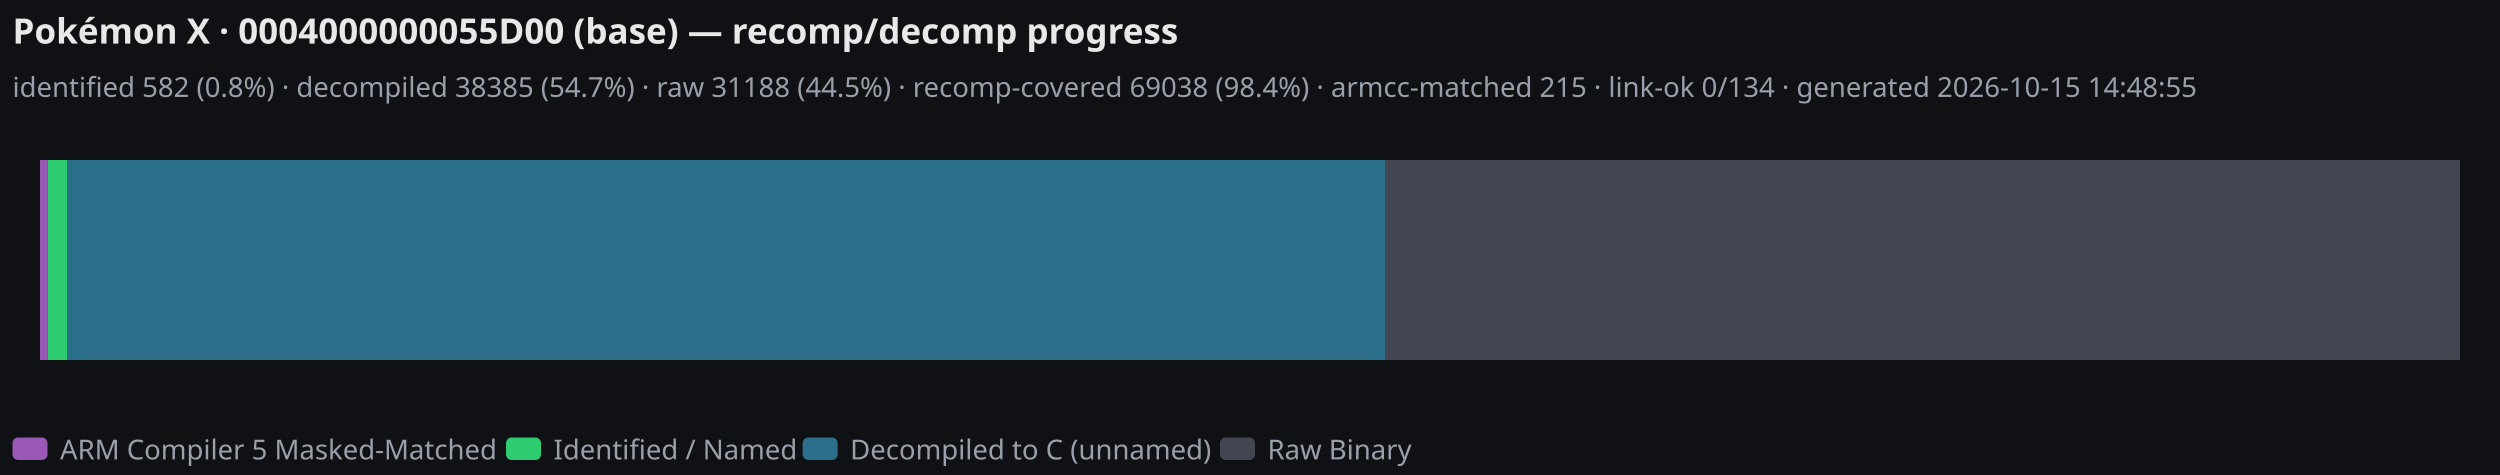
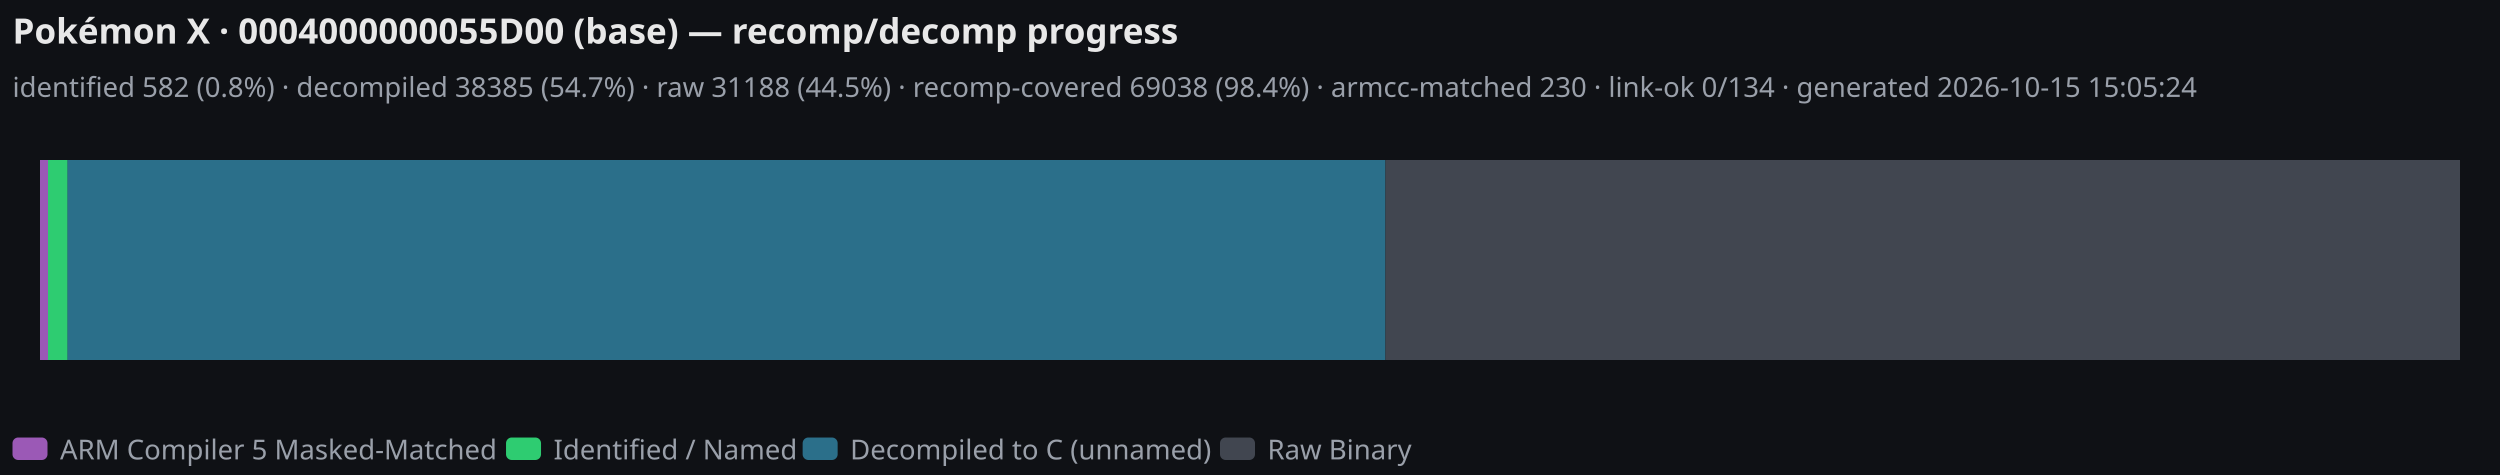
<svg xmlns="http://www.w3.org/2000/svg" width="1000" height="190" version="1.1" baseProfile="full" viewBox="0 0 1000 190">
  <rect width="1000" height="190" x="0" y="0" fill="#0f1115" />
-   <path d="M16 64l3 0l0 80l-3 0Z" fill="#9b59b6" ecmeta_series_index="0" ecmeta_data_index="0" ecmeta_ssr_type="chart" class="zr0-cls-0" />
-   <path d="M19 64l7.9 0l0 80l-7.9 0Z" fill="#2ecc71" ecmeta_series_index="1" ecmeta_data_index="0" ecmeta_ssr_type="chart" class="zr0-cls-1" />
-   <path d="M26.8 64l527.2 0l0 80l-527.2 0Z" fill="#2b6f8a" ecmeta_series_index="2" ecmeta_data_index="0" ecmeta_ssr_type="chart" class="zr0-cls-2" />
-   <path d="M554 64l430 0l0 80l-430 0Z" fill="#414650" ecmeta_series_index="3" ecmeta_data_index="0" ecmeta_ssr_type="chart" class="zr0-cls-3" />
+   <path d="M16 64l3.2 0l0 80l-3.2 0Z" fill="#9b59b6" ecmeta_series_index="0" ecmeta_data_index="0" ecmeta_ssr_type="chart" class="zr0-cls-0" />
+   <path d="M19.2 64l7.9 0l0 80l-7.9 0Z" fill="#2ecc71" ecmeta_series_index="1" ecmeta_data_index="0" ecmeta_ssr_type="chart" class="zr0-cls-1" />
+   <path d="M27 64l527.2 0l0 80l-527.2 0Z" fill="#2b6f8a" ecmeta_series_index="2" ecmeta_data_index="0" ecmeta_ssr_type="chart" class="zr0-cls-2" />
+   <path d="M554.2 64l429.8 0l0 80l-429.8 0Z" fill="#414650" ecmeta_series_index="3" ecmeta_data_index="0" ecmeta_ssr_type="chart" class="zr0-cls-3" />
  <path d="M-5 -5l568.3 0l0 21l-568.3 0Z" transform="translate(5 174)" fill="rgb(0,0,0)" fill-opacity="0" stroke="#ccc" stroke-width="0" class="zr0-cls-4" />
  <path d="M2.3 0L11.8 0A2.3 2.3 0 0 1 14 2.2L14 6.8A2.3 2.3 0 0 1 11.8 9L2.3 9A2.3 2.3 0 0 1 0 6.8L0 2.3A2.3 2.3 0 0 1 2.2 0" transform="translate(5 175)" fill="#9b59b6" ecmeta_series_index="0" ecmeta_data_index="0" ecmeta_ssr_type="legend" ecmeta_silent="true" class="zr0-cls-4" />
  <text dominant-baseline="central" text-anchor="start" style="font-size:11px;font-family:sans-serif;" xml:space="preserve" x="19" y="4.5" transform="translate(5 175)" fill="#9aa0aa">ARM Compiler 5 Masked-Matched</text>
  <path d="M0 -1l187.4 0l0 11l-187.4 0Z" transform="translate(5 175)" fill="transparent" ecmeta_series_index="0" ecmeta_data_index="0" ecmeta_ssr_type="legend" class="zr0-cls-5" />
  <path d="M2.3 0L11.8 0A2.3 2.3 0 0 1 14 2.2L14 6.8A2.3 2.3 0 0 1 11.8 9L2.3 9A2.3 2.3 0 0 1 0 6.8L0 2.3A2.3 2.3 0 0 1 2.2 0" transform="translate(202.41 175)" fill="#2ecc71" ecmeta_series_index="1" ecmeta_data_index="1" ecmeta_ssr_type="legend" ecmeta_silent="true" class="zr0-cls-4" />
  <text dominant-baseline="central" text-anchor="start" style="font-size:11px;font-family:sans-serif;" xml:space="preserve" x="19" y="4.5" transform="translate(202.41 175)" fill="#9aa0aa">Identified / Named</text>
  <path d="M0 -1l108.6 0l0 11l-108.6 0Z" transform="translate(202.41 175)" fill="transparent" ecmeta_series_index="1" ecmeta_data_index="1" ecmeta_ssr_type="legend" class="zr0-cls-5" />
  <path d="M2.3 0L11.8 0A2.3 2.3 0 0 1 14 2.2L14 6.8A2.3 2.3 0 0 1 11.8 9L2.3 9A2.3 2.3 0 0 1 0 6.8L0 2.3A2.3 2.3 0 0 1 2.2 0" transform="translate(321.06 175)" fill="#2b6f8a" ecmeta_series_index="2" ecmeta_data_index="2" ecmeta_ssr_type="legend" ecmeta_silent="true" class="zr0-cls-4" />
  <text dominant-baseline="central" text-anchor="start" style="font-size:11px;font-family:sans-serif;" xml:space="preserve" x="19" y="4.5" transform="translate(321.06 175)" fill="#9aa0aa">Decompiled to C (unnamed)</text>
  <path d="M0 -1l156.9 0l0 11l-156.9 0Z" transform="translate(321.06 175)" fill="transparent" ecmeta_series_index="2" ecmeta_data_index="2" ecmeta_ssr_type="legend" class="zr0-cls-5" />
  <path d="M2.3 0L11.8 0A2.3 2.3 0 0 1 14 2.2L14 6.8A2.3 2.3 0 0 1 11.8 9L2.3 9A2.3 2.3 0 0 1 0 6.8L0 2.3A2.3 2.3 0 0 1 2.2 0" transform="translate(488 175)" fill="#414650" ecmeta_series_index="3" ecmeta_data_index="3" ecmeta_ssr_type="legend" ecmeta_silent="true" class="zr0-cls-4" />
  <text dominant-baseline="central" text-anchor="start" style="font-size:11px;font-family:sans-serif;" xml:space="preserve" x="19" y="4.5" transform="translate(488 175)" fill="#9aa0aa">Raw Binary</text>
  <path d="M0 -1l75.3 0l0 11l-75.3 0Z" transform="translate(488 175)" fill="transparent" ecmeta_series_index="3" ecmeta_data_index="3" ecmeta_ssr_type="legend" class="zr0-cls-5" />
  <path d="M-5 -5l910.5 0l0 45l-910.5 0Z" transform="translate(5 5)" fill="rgb(0,0,0)" fill-opacity="0" stroke="#ccc" stroke-width="0" class="zr0-cls-4" />
  <text dominant-baseline="central" text-anchor="start" style="font-size:14px;font-family:sans-serif;font-weight:bold;" xml:space="preserve" y="7" transform="translate(5 5)" fill="#e8e8e8">Pokémon X · 0004000000055D00 (base) — recomp/decomp progress</text>
-   <text dominant-baseline="central" text-anchor="start" style="font-size:11px;font-family:sans-serif;" xml:space="preserve" y="29.5" transform="translate(5 5)" fill="#9aa0aa">identified 582 (0.8%) · decompiled 38385 (54.7%) · raw 31188 (44.5%) · recomp-covered 69038 (98.4%) · armcc-matched 215 · link-ok 0/134 · generated 2026-10-15 14:48:55</text>
+   <text dominant-baseline="central" text-anchor="start" style="font-size:11px;font-family:sans-serif;" xml:space="preserve" y="29.5" transform="translate(5 5)" fill="#9aa0aa">identified 582 (0.8%) · decompiled 38385 (54.7%) · raw 31188 (44.5%) · recomp-covered 69038 (98.4%) · armcc-matched 230 · link-ok 0/134 · generated 2026-10-15 15:05:24</text>
  <style>
.zr0-cls-0:hover {
cursor:pointer;
fill:rgba(170,97,200,1);
}
.zr0-cls-1:hover {
cursor:pointer;
fill:rgba(50,224,124,1);
}
.zr0-cls-2:hover {
cursor:pointer;
fill:rgba(47,122,151,1);
}
.zr0-cls-3:hover {
cursor:pointer;
fill:rgba(71,77,88,1);
}
.zr0-cls-4:hover {
pointer-events:none;
}
.zr0-cls-5:hover {
cursor:pointer;
fill:rgba(0,0,0,0);
}



</style>
</svg>
